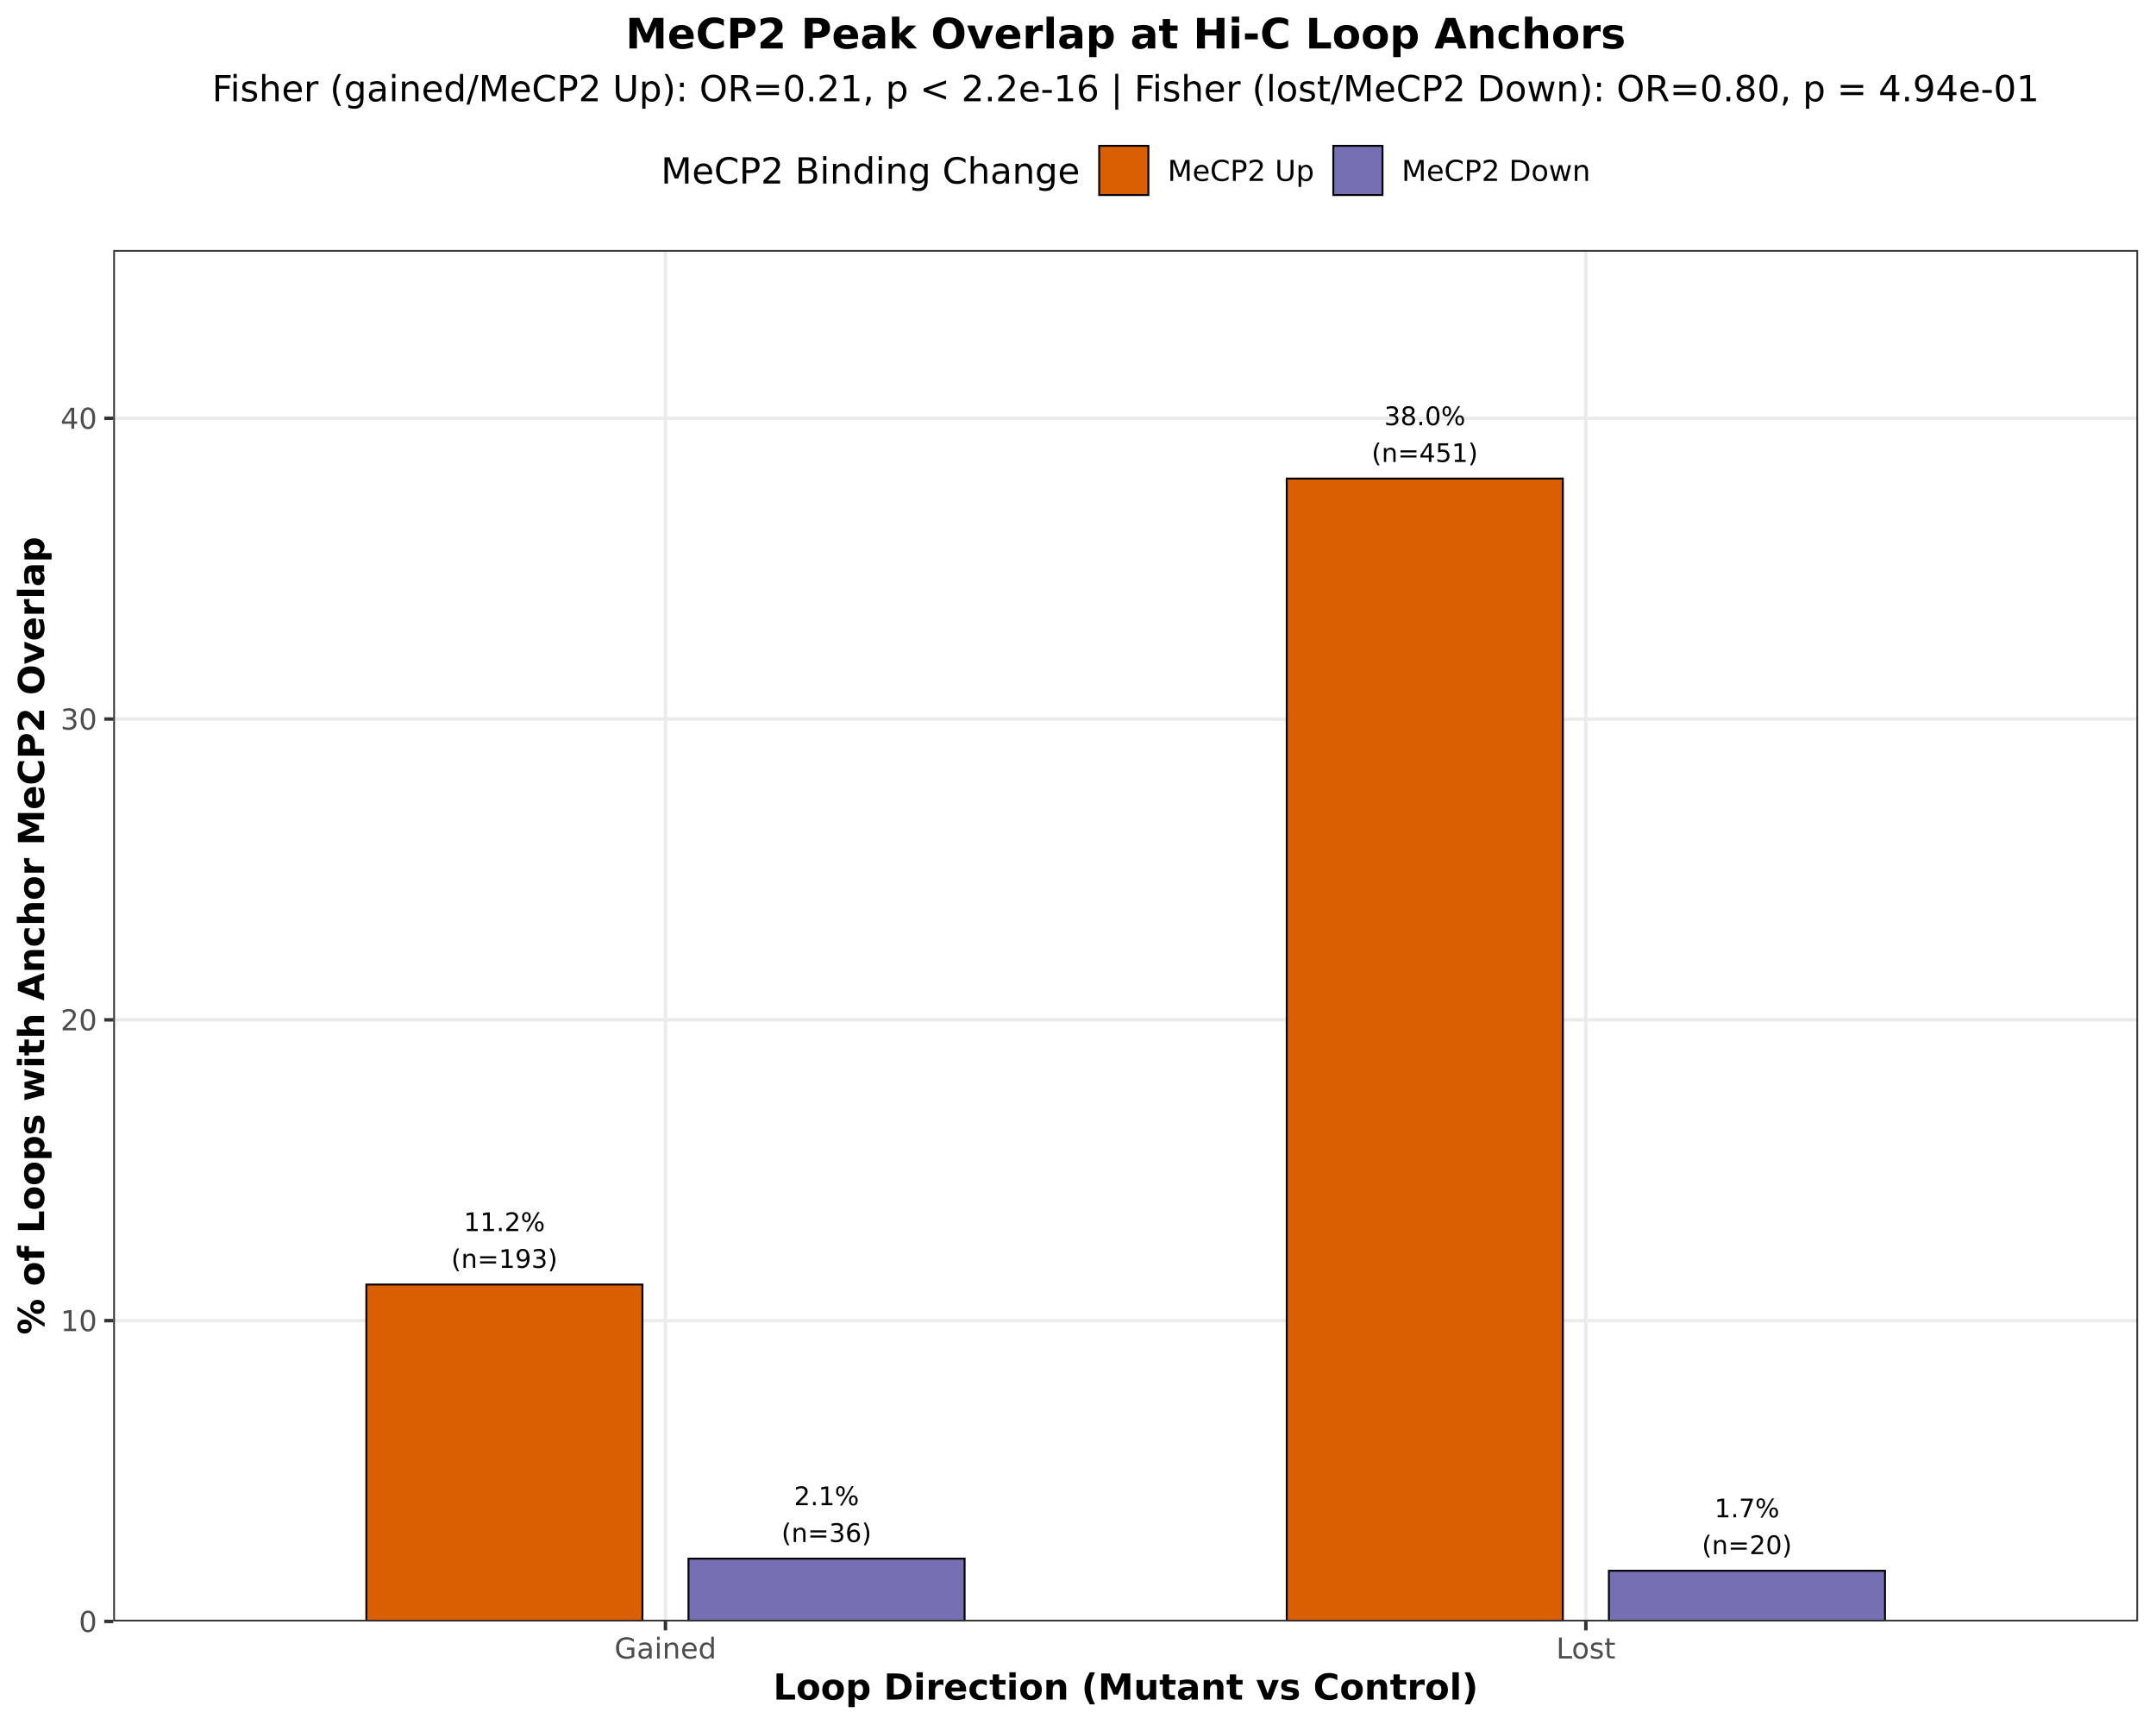
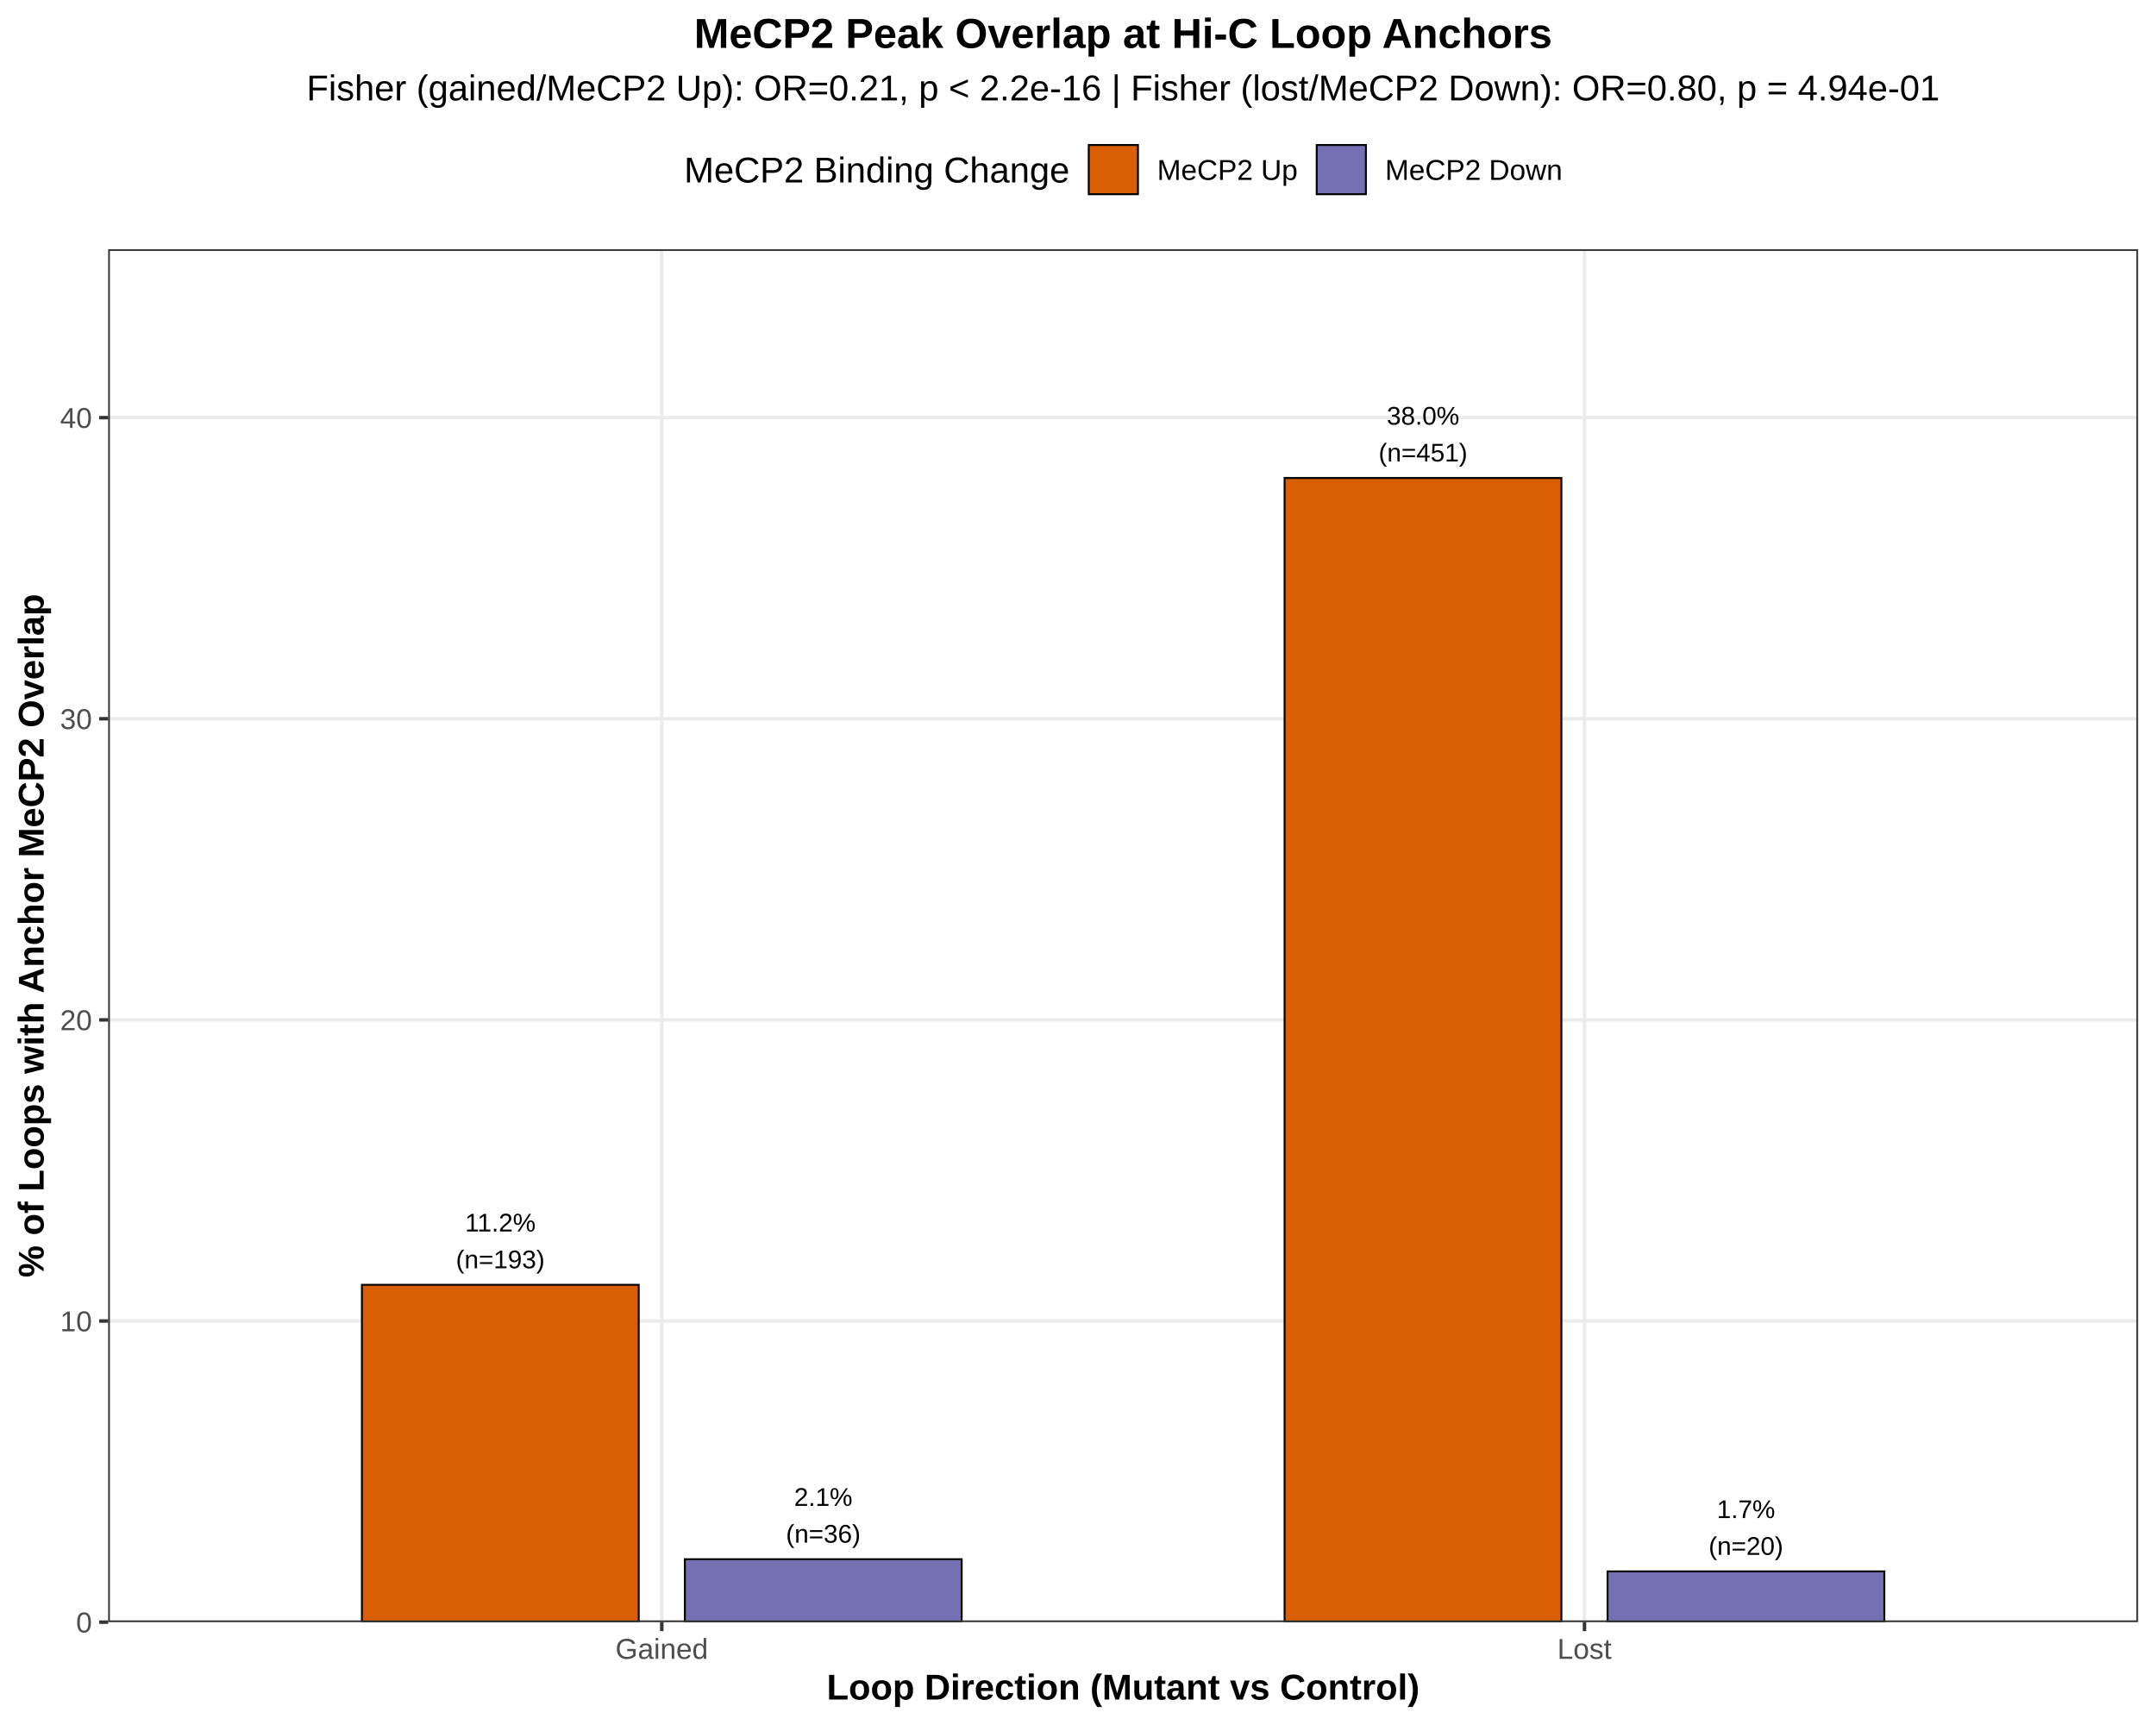
<svg xmlns="http://www.w3.org/2000/svg" width="720.00pt" height="576.00pt" viewBox="0 0 720.00 576.00">
  <g class="svglite">
    <defs>
      <style type="text/css">
    .svglite line, .svglite polyline, .svglite polygon, .svglite path, .svglite rect, .svglite circle {
      fill: none;
      stroke: #000000;
      stroke-linecap: round;
      stroke-linejoin: round;
      stroke-miterlimit: 10.00;
    }
    .svglite text {
      white-space: pre;
    }
    .svglite g.glyphgroup path {
      fill: inherit;
      stroke: none;
    }
  </style>
    </defs>
    <rect width="100%" height="100%" style="stroke: none; fill: #FFFFFF;" />
    <defs>
      <clipPath id="cpMC4wMHw3MjAuMDB8MC4wMHw1NzYuMDA=">
        <rect x="0.00" y="0.00" width="720.00" height="576.00" />
      </clipPath>
    </defs>
    <g clip-path="url(#cpMC4wMHw3MjAuMDB8MC4wMHw1NzYuMDA=)">
      <rect x="0.00" y="0.00" width="720.00" height="576.00" style="stroke-width: 1.16; stroke: #FFFFFF; fill: #FFFFFF;" />
    </g>
    <defs>
-       <clipPath id="cpMzcuODF8NzE0LjAyfDgzLjQ4fDU0MS40Mg==">
-         <rect x="37.81" y="83.48" width="676.21" height="457.94" />
+       <clipPath id="cpMzYuMTJ8NzE0LjAyfDgzLjIxfDU0MS42NQ==">
+         <rect x="36.12" y="83.21" width="677.90" height="458.45" />
      </clipPath>
    </defs>
-     <g clip-path="url(#cpMzcuODF8NzE0LjAyfDgzLjQ4fDU0MS40Mg==)">
-       <rect x="37.81" y="83.48" width="676.21" height="457.94" style="stroke-width: 1.16; stroke: none; fill: #FFFFFF;" />
-       <polyline points="37.81,541.42 714.02,541.42 " style="stroke-width: 1.16; stroke: #EBEBEB; stroke-linecap: butt;" />
-       <polyline points="37.81,440.98 714.02,440.98 " style="stroke-width: 1.16; stroke: #EBEBEB; stroke-linecap: butt;" />
-       <polyline points="37.81,340.54 714.02,340.54 " style="stroke-width: 1.16; stroke: #EBEBEB; stroke-linecap: butt;" />
-       <polyline points="37.81,240.10 714.02,240.10 " style="stroke-width: 1.16; stroke: #EBEBEB; stroke-linecap: butt;" />
-       <polyline points="37.81,139.67 714.02,139.67 " style="stroke-width: 1.16; stroke: #EBEBEB; stroke-linecap: butt;" />
-       <polyline points="222.23,541.42 222.23,83.48 " style="stroke-width: 1.16; stroke: #EBEBEB; stroke-linecap: butt;" />
-       <polyline points="529.60,541.42 529.60,83.48 " style="stroke-width: 1.16; stroke: #EBEBEB; stroke-linecap: butt;" />
-       <rect x="122.34" y="428.92" width="92.21" height="112.51" style="stroke-width: 0.64; stroke-linecap: butt; stroke-linejoin: miter; fill: #D95F02;" />
-       <rect x="229.92" y="520.44" width="92.21" height="20.99" style="stroke-width: 0.64; stroke-linecap: butt; stroke-linejoin: miter; fill: #7570B3;" />
-       <rect x="429.71" y="159.80" width="92.21" height="381.62" style="stroke-width: 0.64; stroke-linecap: butt; stroke-linejoin: miter; fill: #D95F02;" />
-       <rect x="537.29" y="524.50" width="92.21" height="16.92" style="stroke-width: 0.64; stroke-linecap: butt; stroke-linejoin: miter; fill: #7570B3;" />
-       <text x="168.44" y="411.07" text-anchor="middle" style="font-size: 8.54px; font-family: &quot;DejaVu Sans&quot;;" textLength="27.09px" lengthAdjust="spacingAndGlyphs">11.2%</text>
-       <text x="168.44" y="423.36" text-anchor="middle" style="font-size: 8.54px; font-family: &quot;DejaVu Sans&quot;;" textLength="35.47px" lengthAdjust="spacingAndGlyphs">(n=193)</text>
-       <text x="276.02" y="502.59" text-anchor="middle" style="font-size: 8.54px; font-family: &quot;DejaVu Sans&quot;;" textLength="21.67px" lengthAdjust="spacingAndGlyphs">2.1%</text>
-       <text x="276.02" y="514.88" text-anchor="middle" style="font-size: 8.54px; font-family: &quot;DejaVu Sans&quot;;" textLength="30.05px" lengthAdjust="spacingAndGlyphs">(n=36)</text>
-       <text x="475.81" y="141.96" text-anchor="middle" style="font-size: 8.54px; font-family: &quot;DejaVu Sans&quot;;" textLength="27.09px" lengthAdjust="spacingAndGlyphs">38.0%</text>
-       <text x="475.81" y="154.25" text-anchor="middle" style="font-size: 8.54px; font-family: &quot;DejaVu Sans&quot;;" textLength="35.47px" lengthAdjust="spacingAndGlyphs">(n=451)</text>
-       <text x="583.39" y="506.65" text-anchor="middle" style="font-size: 8.54px; font-family: &quot;DejaVu Sans&quot;;" textLength="21.67px" lengthAdjust="spacingAndGlyphs">1.7%</text>
-       <text x="583.39" y="518.94" text-anchor="middle" style="font-size: 8.54px; font-family: &quot;DejaVu Sans&quot;;" textLength="30.05px" lengthAdjust="spacingAndGlyphs">(n=20)</text>
-       <rect x="37.81" y="83.48" width="676.21" height="457.94" style="stroke-width: 1.16; stroke: #333333;" />
+     <g clip-path="url(#cpMzYuMTJ8NzE0LjAyfDgzLjIxfDU0MS42NQ==)">
+       <rect x="36.12" y="83.21" width="677.90" height="458.45" style="stroke-width: 1.16; stroke: none; fill: #FFFFFF;" />
+       <polyline points="36.12,541.65 714.02,541.65 " style="stroke-width: 1.16; stroke: #EBEBEB; stroke-linecap: butt;" />
+       <polyline points="36.12,441.10 714.02,441.10 " style="stroke-width: 1.16; stroke: #EBEBEB; stroke-linecap: butt;" />
+       <polyline points="36.12,340.55 714.02,340.55 " style="stroke-width: 1.16; stroke: #EBEBEB; stroke-linecap: butt;" />
+       <polyline points="36.12,240.00 714.02,240.00 " style="stroke-width: 1.16; stroke: #EBEBEB; stroke-linecap: butt;" />
+       <polyline points="36.12,139.45 714.02,139.45 " style="stroke-width: 1.16; stroke: #EBEBEB; stroke-linecap: butt;" />
+       <polyline points="221.00,541.65 221.00,83.21 " style="stroke-width: 1.16; stroke: #EBEBEB; stroke-linecap: butt;" />
+       <polyline points="529.14,541.65 529.14,83.21 " style="stroke-width: 1.16; stroke: #EBEBEB; stroke-linecap: butt;" />
+       <rect x="120.86" y="429.02" width="92.44" height="112.63" style="stroke-width: 0.64; stroke-linecap: butt; stroke-linejoin: miter; fill: #D95F02;" />
+       <rect x="228.71" y="520.64" width="92.44" height="21.01" style="stroke-width: 0.64; stroke-linecap: butt; stroke-linejoin: miter; fill: #7570B3;" />
+       <rect x="428.99" y="159.61" width="92.44" height="382.04" style="stroke-width: 0.64; stroke-linecap: butt; stroke-linejoin: miter; fill: #D95F02;" />
+       <rect x="536.84" y="524.71" width="92.44" height="16.94" style="stroke-width: 0.64; stroke-linecap: butt; stroke-linejoin: miter; fill: #7570B3;" />
+       <text x="167.08" y="411.21" text-anchor="middle" style="font-size: 8.54px; font-family: &quot;Arial&quot;;" textLength="23.56px" lengthAdjust="spacingAndGlyphs">11.2%</text>
+       <text x="167.08" y="423.50" text-anchor="middle" style="font-size: 8.54px; font-family: &quot;Arial&quot;;" textLength="29.67px" lengthAdjust="spacingAndGlyphs">(n=193)</text>
+       <text x="274.93" y="502.83" text-anchor="middle" style="font-size: 8.54px; font-family: &quot;Arial&quot;;" textLength="19.45px" lengthAdjust="spacingAndGlyphs">2.1%</text>
+       <text x="274.93" y="515.12" text-anchor="middle" style="font-size: 8.54px; font-family: &quot;Arial&quot;;" textLength="24.92px" lengthAdjust="spacingAndGlyphs">(n=36)</text>
+       <text x="475.22" y="141.80" text-anchor="middle" style="font-size: 8.54px; font-family: &quot;Arial&quot;;" textLength="24.20px" lengthAdjust="spacingAndGlyphs">38.0%</text>
+       <text x="475.22" y="154.09" text-anchor="middle" style="font-size: 8.54px; font-family: &quot;Arial&quot;;" textLength="29.67px" lengthAdjust="spacingAndGlyphs">(n=451)</text>
+       <text x="583.06" y="506.90" text-anchor="middle" style="font-size: 8.54px; font-family: &quot;Arial&quot;;" textLength="19.45px" lengthAdjust="spacingAndGlyphs">1.7%</text>
+       <text x="583.06" y="519.19" text-anchor="middle" style="font-size: 8.54px; font-family: &quot;Arial&quot;;" textLength="24.92px" lengthAdjust="spacingAndGlyphs">(n=20)</text>
+       <rect x="36.12" y="83.21" width="677.90" height="458.45" style="stroke-width: 1.16; stroke: #333333;" />
    </g>
    <g clip-path="url(#cpMC4wMHw3MjAuMDB8MC4wMHw1NzYuMDA=)">
-       <text x="32.43" y="544.92" text-anchor="end" style="font-size: 9.60px;fill: #4D4D4D; font-family: &quot;DejaVu Sans&quot;;" textLength="6.11px" lengthAdjust="spacingAndGlyphs">0</text>
-       <text x="32.43" y="444.48" text-anchor="end" style="font-size: 9.60px;fill: #4D4D4D; font-family: &quot;DejaVu Sans&quot;;" textLength="12.22px" lengthAdjust="spacingAndGlyphs">10</text>
-       <text x="32.43" y="344.04" text-anchor="end" style="font-size: 9.60px;fill: #4D4D4D; font-family: &quot;DejaVu Sans&quot;;" textLength="12.22px" lengthAdjust="spacingAndGlyphs">20</text>
-       <text x="32.43" y="243.60" text-anchor="end" style="font-size: 9.60px;fill: #4D4D4D; font-family: &quot;DejaVu Sans&quot;;" textLength="12.22px" lengthAdjust="spacingAndGlyphs">30</text>
-       <text x="32.43" y="143.16" text-anchor="end" style="font-size: 9.60px;fill: #4D4D4D; font-family: &quot;DejaVu Sans&quot;;" textLength="12.22px" lengthAdjust="spacingAndGlyphs">40</text>
-       <polyline points="34.82,541.42 37.81,541.42 " style="stroke-width: 1.16; stroke: #333333; stroke-linecap: butt;" />
-       <polyline points="34.82,440.98 37.81,440.98 " style="stroke-width: 1.16; stroke: #333333; stroke-linecap: butt;" />
-       <polyline points="34.82,340.54 37.81,340.54 " style="stroke-width: 1.16; stroke: #333333; stroke-linecap: butt;" />
-       <polyline points="34.82,240.10 37.81,240.10 " style="stroke-width: 1.16; stroke: #333333; stroke-linecap: butt;" />
-       <polyline points="34.82,139.67 37.81,139.67 " style="stroke-width: 1.16; stroke: #333333; stroke-linecap: butt;" />
-       <polyline points="222.23,544.41 222.23,541.42 " style="stroke-width: 1.16; stroke: #333333; stroke-linecap: butt;" />
-       <polyline points="529.60,544.41 529.60,541.42 " style="stroke-width: 1.16; stroke: #333333; stroke-linecap: butt;" />
-       <text x="222.23" y="553.79" text-anchor="middle" style="font-size: 9.60px;fill: #4D4D4D; font-family: &quot;DejaVu Sans&quot;;" textLength="34.06px" lengthAdjust="spacingAndGlyphs">Gained</text>
-       <text x="529.60" y="553.79" text-anchor="middle" style="font-size: 9.60px;fill: #4D4D4D; font-family: &quot;DejaVu Sans&quot;;" textLength="19.81px" lengthAdjust="spacingAndGlyphs">Lost</text>
-       <text x="375.92" y="567.52" text-anchor="middle" style="font-size: 12.00px; font-weight: bold; font-family: &quot;DejaVu Sans&quot;;" textLength="235.47px" lengthAdjust="spacingAndGlyphs">Loop Direction (Mutant vs Control)</text>
-       <text transform="translate(14.73,312.45) rotate(-90)" text-anchor="middle" style="font-size: 12.00px; font-weight: bold; font-family: &quot;DejaVu Sans&quot;;" textLength="266.47px" lengthAdjust="spacingAndGlyphs">% of Loops with Anchor MeCP2 Overlap</text>
-       <rect x="214.75" y="42.29" width="322.33" height="29.24" style="stroke-width: 1.16; stroke: none; fill: #FFFFFF;" />
-       <text x="220.73" y="61.28" style="font-size: 12.00px; font-family: &quot;DejaVu Sans&quot;;" textLength="139.95px" lengthAdjust="spacingAndGlyphs">MeCP2 Binding Change</text>
-       <rect x="366.66" y="48.27" width="17.28" height="17.28" style="stroke-width: 1.16; stroke: none; fill: #FFFFFF;" />
-       <rect x="367.08" y="48.69" width="16.43" height="16.43" style="stroke-width: 0.64; stroke-linecap: butt; stroke-linejoin: miter; fill: #D95F02;" />
-       <rect x="444.83" y="48.27" width="17.28" height="17.28" style="stroke-width: 1.16; stroke: none; fill: #FFFFFF;" />
-       <rect x="445.26" y="48.69" width="16.43" height="16.43" style="stroke-width: 0.64; stroke-linecap: butt; stroke-linejoin: miter; fill: #7570B3;" />
-       <text x="389.92" y="60.40" style="font-size: 9.60px; font-family: &quot;DejaVu Sans&quot;;" textLength="48.94px" lengthAdjust="spacingAndGlyphs">MeCP2 Up</text>
-       <text x="468.09" y="60.40" style="font-size: 9.60px; font-family: &quot;DejaVu Sans&quot;;" textLength="63.02px" lengthAdjust="spacingAndGlyphs">MeCP2 Down</text>
-       <text x="375.92" y="33.81" text-anchor="middle" style="font-size: 12.00px; font-family: &quot;DejaVu Sans&quot;;" textLength="610.44px" lengthAdjust="spacingAndGlyphs">Fisher (gained/MeCP2 Up): OR=0.21, p &lt; 2.2e-16 | Fisher (lost/MeCP2 Down): OR=0.80, p = 4.94e-01</text>
-       <text x="375.92" y="16.18" text-anchor="middle" style="font-size: 14.00px; font-weight: bold; font-family: &quot;DejaVu Sans&quot;;" textLength="334.06px" lengthAdjust="spacingAndGlyphs">MeCP2 Peak Overlap at Hi-C Loop Anchors</text>
+       <text x="30.74" y="545.09" text-anchor="end" style="font-size: 9.60px;fill: #4D4D4D; font-family: &quot;Arial&quot;;" textLength="5.33px" lengthAdjust="spacingAndGlyphs">0</text>
+       <text x="30.74" y="444.54" text-anchor="end" style="font-size: 9.60px;fill: #4D4D4D; font-family: &quot;Arial&quot;;" textLength="10.66px" lengthAdjust="spacingAndGlyphs">10</text>
+       <text x="30.74" y="343.99" text-anchor="end" style="font-size: 9.60px;fill: #4D4D4D; font-family: &quot;Arial&quot;;" textLength="10.66px" lengthAdjust="spacingAndGlyphs">20</text>
+       <text x="30.74" y="243.44" text-anchor="end" style="font-size: 9.60px;fill: #4D4D4D; font-family: &quot;Arial&quot;;" textLength="10.66px" lengthAdjust="spacingAndGlyphs">30</text>
+       <text x="30.74" y="142.89" text-anchor="end" style="font-size: 9.60px;fill: #4D4D4D; font-family: &quot;Arial&quot;;" textLength="10.66px" lengthAdjust="spacingAndGlyphs">40</text>
+       <polyline points="33.13,541.65 36.12,541.65 " style="stroke-width: 1.16; stroke: #333333; stroke-linecap: butt;" />
+       <polyline points="33.13,441.10 36.12,441.10 " style="stroke-width: 1.16; stroke: #333333; stroke-linecap: butt;" />
+       <polyline points="33.13,340.55 36.12,340.55 " style="stroke-width: 1.16; stroke: #333333; stroke-linecap: butt;" />
+       <polyline points="33.13,240.00 36.12,240.00 " style="stroke-width: 1.16; stroke: #333333; stroke-linecap: butt;" />
+       <polyline points="33.13,139.45 36.12,139.45 " style="stroke-width: 1.16; stroke: #333333; stroke-linecap: butt;" />
+       <polyline points="221.00,544.64 221.00,541.65 " style="stroke-width: 1.16; stroke: #333333; stroke-linecap: butt;" />
+       <polyline points="529.14,544.64 529.14,541.65 " style="stroke-width: 1.16; stroke: #333333; stroke-linecap: butt;" />
+       <text x="221.00" y="553.90" text-anchor="middle" style="font-size: 9.60px;fill: #4D4D4D; font-family: &quot;Arial&quot;;" textLength="30.91px" lengthAdjust="spacingAndGlyphs">Gained</text>
+       <text x="529.14" y="553.90" text-anchor="middle" style="font-size: 9.60px;fill: #4D4D4D; font-family: &quot;Arial&quot;;" textLength="18.12px" lengthAdjust="spacingAndGlyphs">Lost</text>
+       <text x="375.07" y="567.50" text-anchor="middle" style="font-size: 12.00px; font-weight: bold; font-family: &quot;Arial&quot;;" textLength="197.95px" lengthAdjust="spacingAndGlyphs">Loop Direction (Mutant vs Control)</text>
+       <text transform="translate(14.57,312.43) rotate(-90)" text-anchor="middle" style="font-size: 12.00px; font-weight: bold; font-family: &quot;Arial&quot;;" textLength="228.19px" lengthAdjust="spacingAndGlyphs">% of Loops with Anchor MeCP2 Overlap</text>
+       <rect x="222.48" y="42.02" width="305.19" height="29.24" style="stroke-width: 1.16; stroke: none; fill: #FFFFFF;" />
+       <text x="228.45" y="60.93" style="font-size: 12.00px; font-family: &quot;Arial&quot;;" textLength="128.73px" lengthAdjust="spacingAndGlyphs">MeCP2 Binding Change</text>
+       <rect x="363.16" y="47.99" width="17.28" height="17.28" style="stroke-width: 1.16; stroke: none; fill: #FFFFFF;" />
+       <rect x="363.59" y="48.42" width="16.43" height="16.43" style="stroke-width: 0.64; stroke-linecap: butt; stroke-linejoin: miter; fill: #D95F02;" />
+       <rect x="439.29" y="47.99" width="17.28" height="17.28" style="stroke-width: 1.16; stroke: none; fill: #FFFFFF;" />
+       <rect x="439.72" y="48.42" width="16.43" height="16.43" style="stroke-width: 0.64; stroke-linecap: butt; stroke-linejoin: miter; fill: #7570B3;" />
+       <text x="386.42" y="60.07" style="font-size: 9.60px; font-family: &quot;Arial&quot;;" textLength="46.89px" lengthAdjust="spacingAndGlyphs">MeCP2 Up</text>
+       <text x="462.55" y="60.07" style="font-size: 9.60px; font-family: &quot;Arial&quot;;" textLength="59.14px" lengthAdjust="spacingAndGlyphs">MeCP2 Down</text>
+       <text x="375.07" y="33.52" text-anchor="middle" style="font-size: 12.00px; font-family: &quot;Arial&quot;;" textLength="545.28px" lengthAdjust="spacingAndGlyphs">Fisher (gained/MeCP2 Up): OR=0.21, p &lt; 2.2e-16 | Fisher (lost/MeCP2 Down): OR=0.80, p = 4.94e-01</text>
+       <text x="375.07" y="16.00" text-anchor="middle" style="font-size: 14.00px; font-weight: bold; font-family: &quot;Arial&quot;;" textLength="286.47px" lengthAdjust="spacingAndGlyphs">MeCP2 Peak Overlap at Hi-C Loop Anchors</text>
    </g>
  </g>
</svg>
